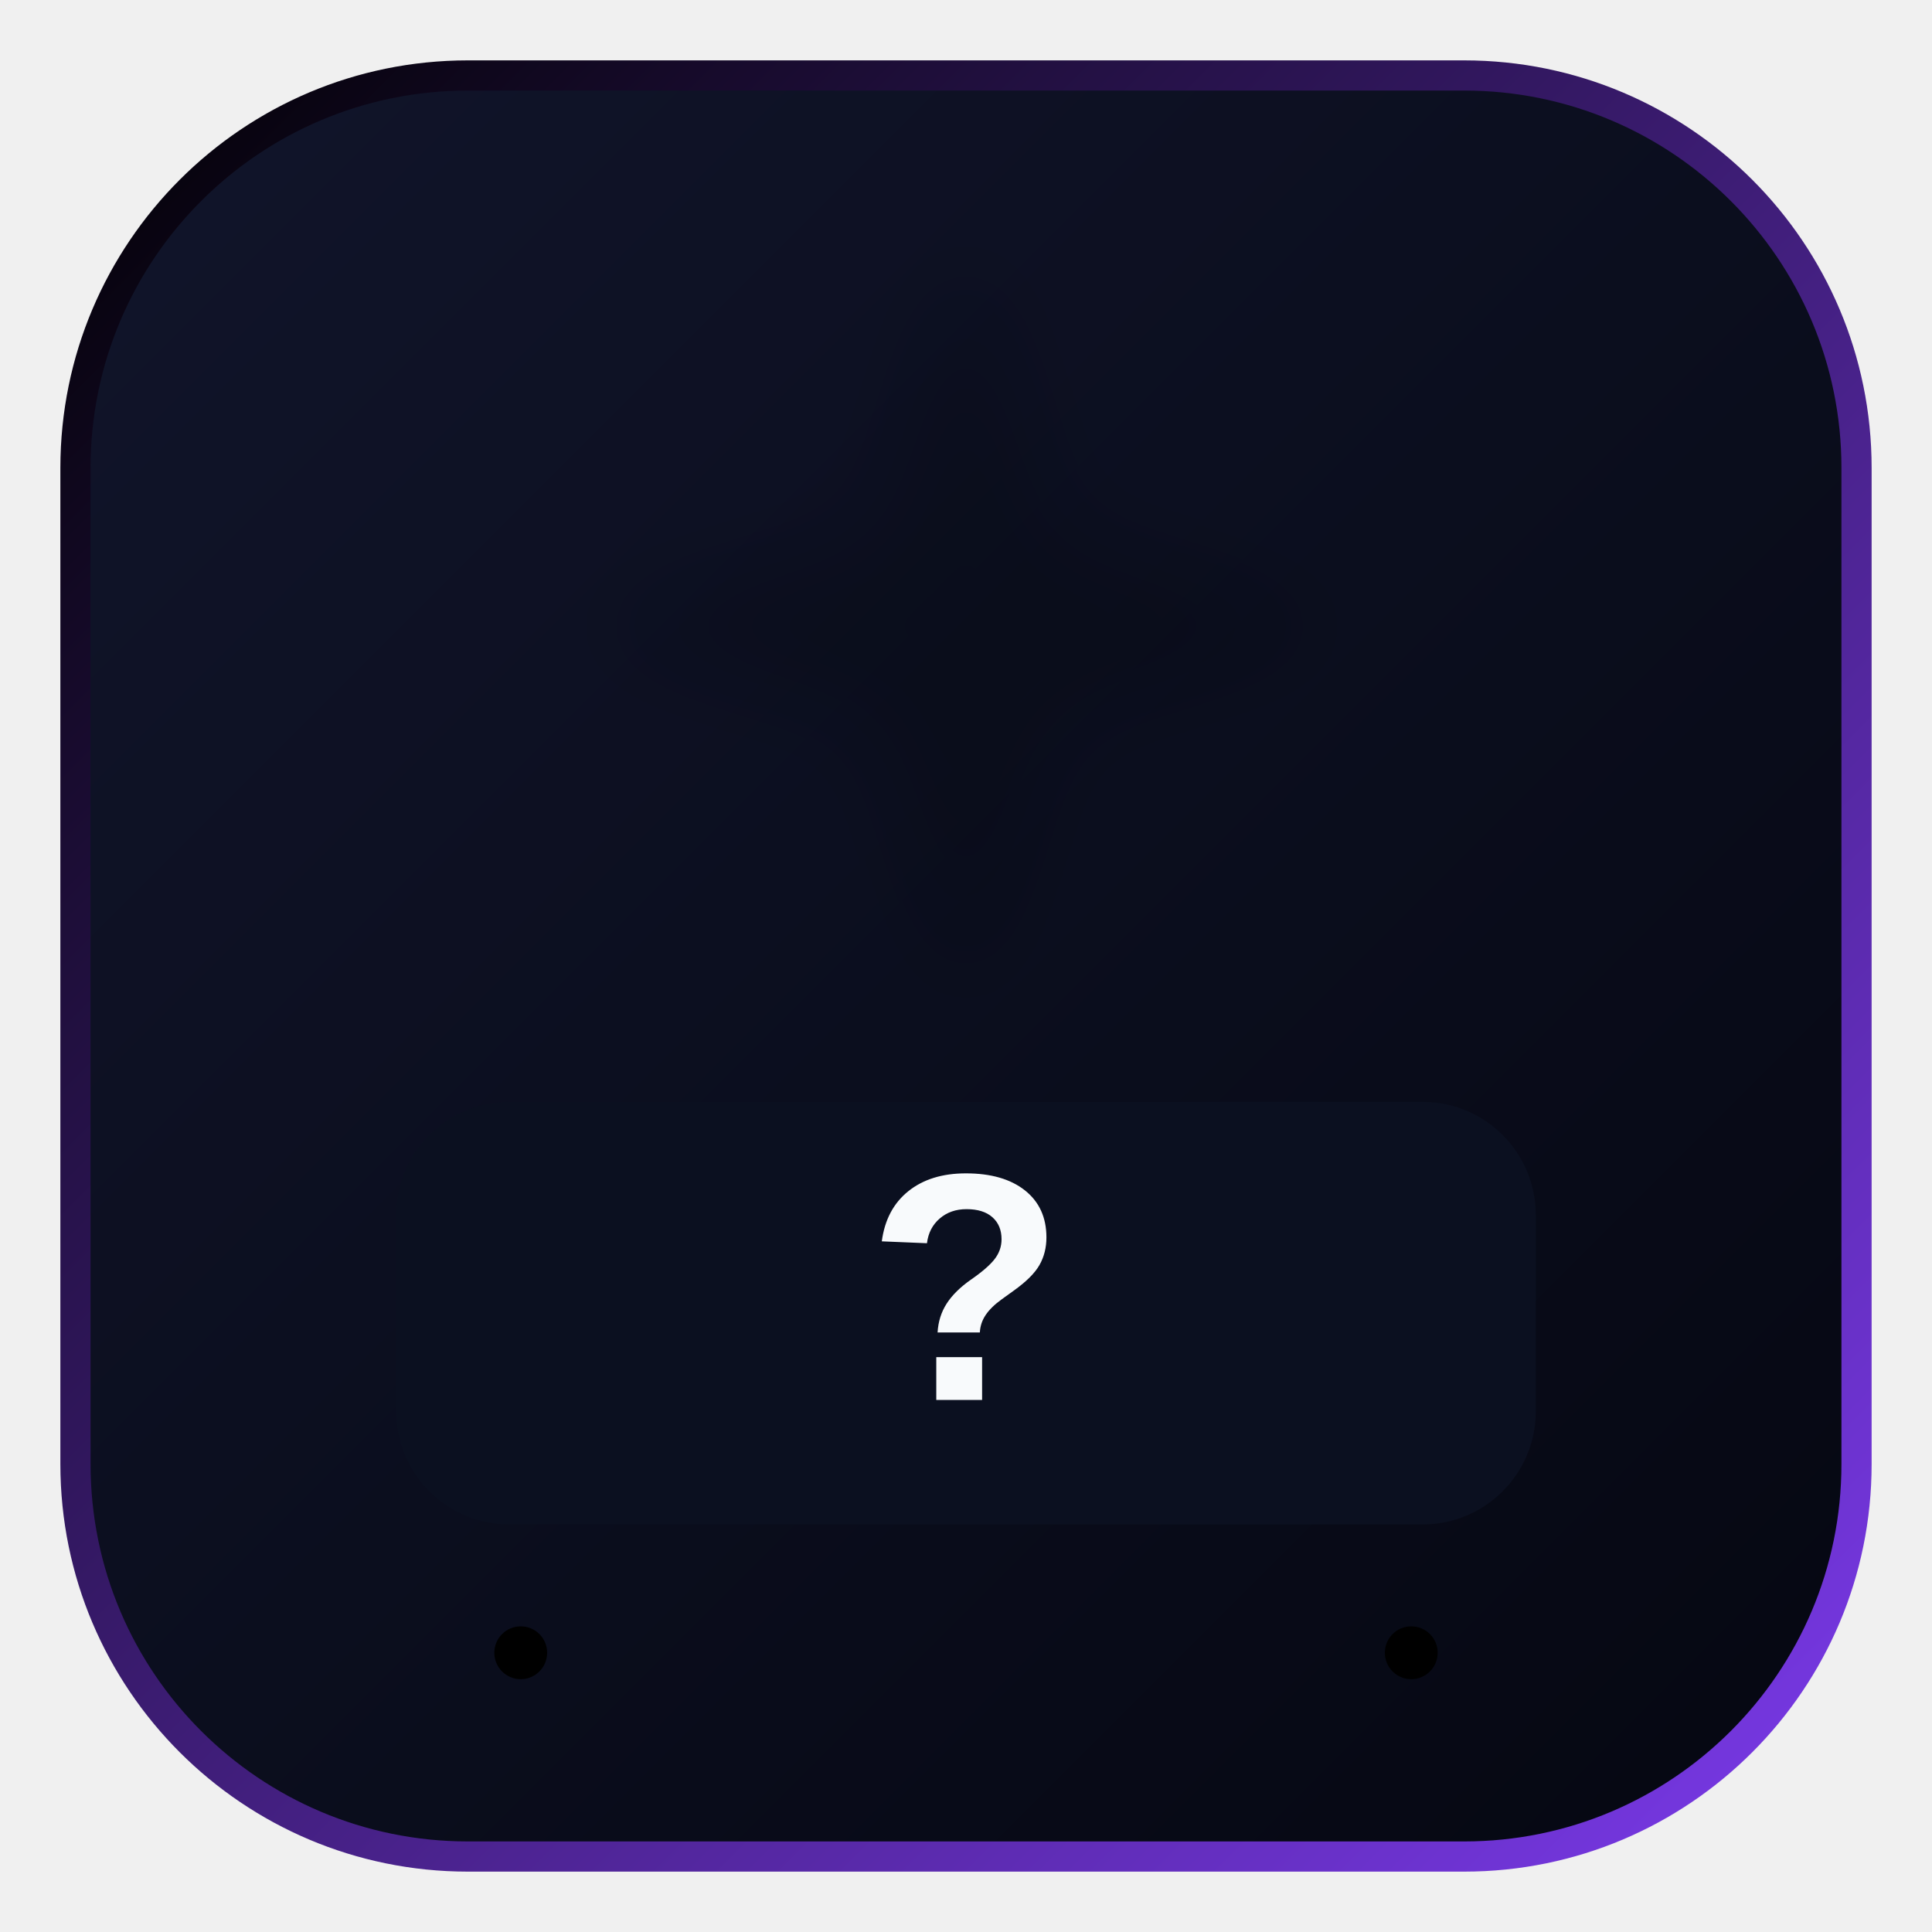
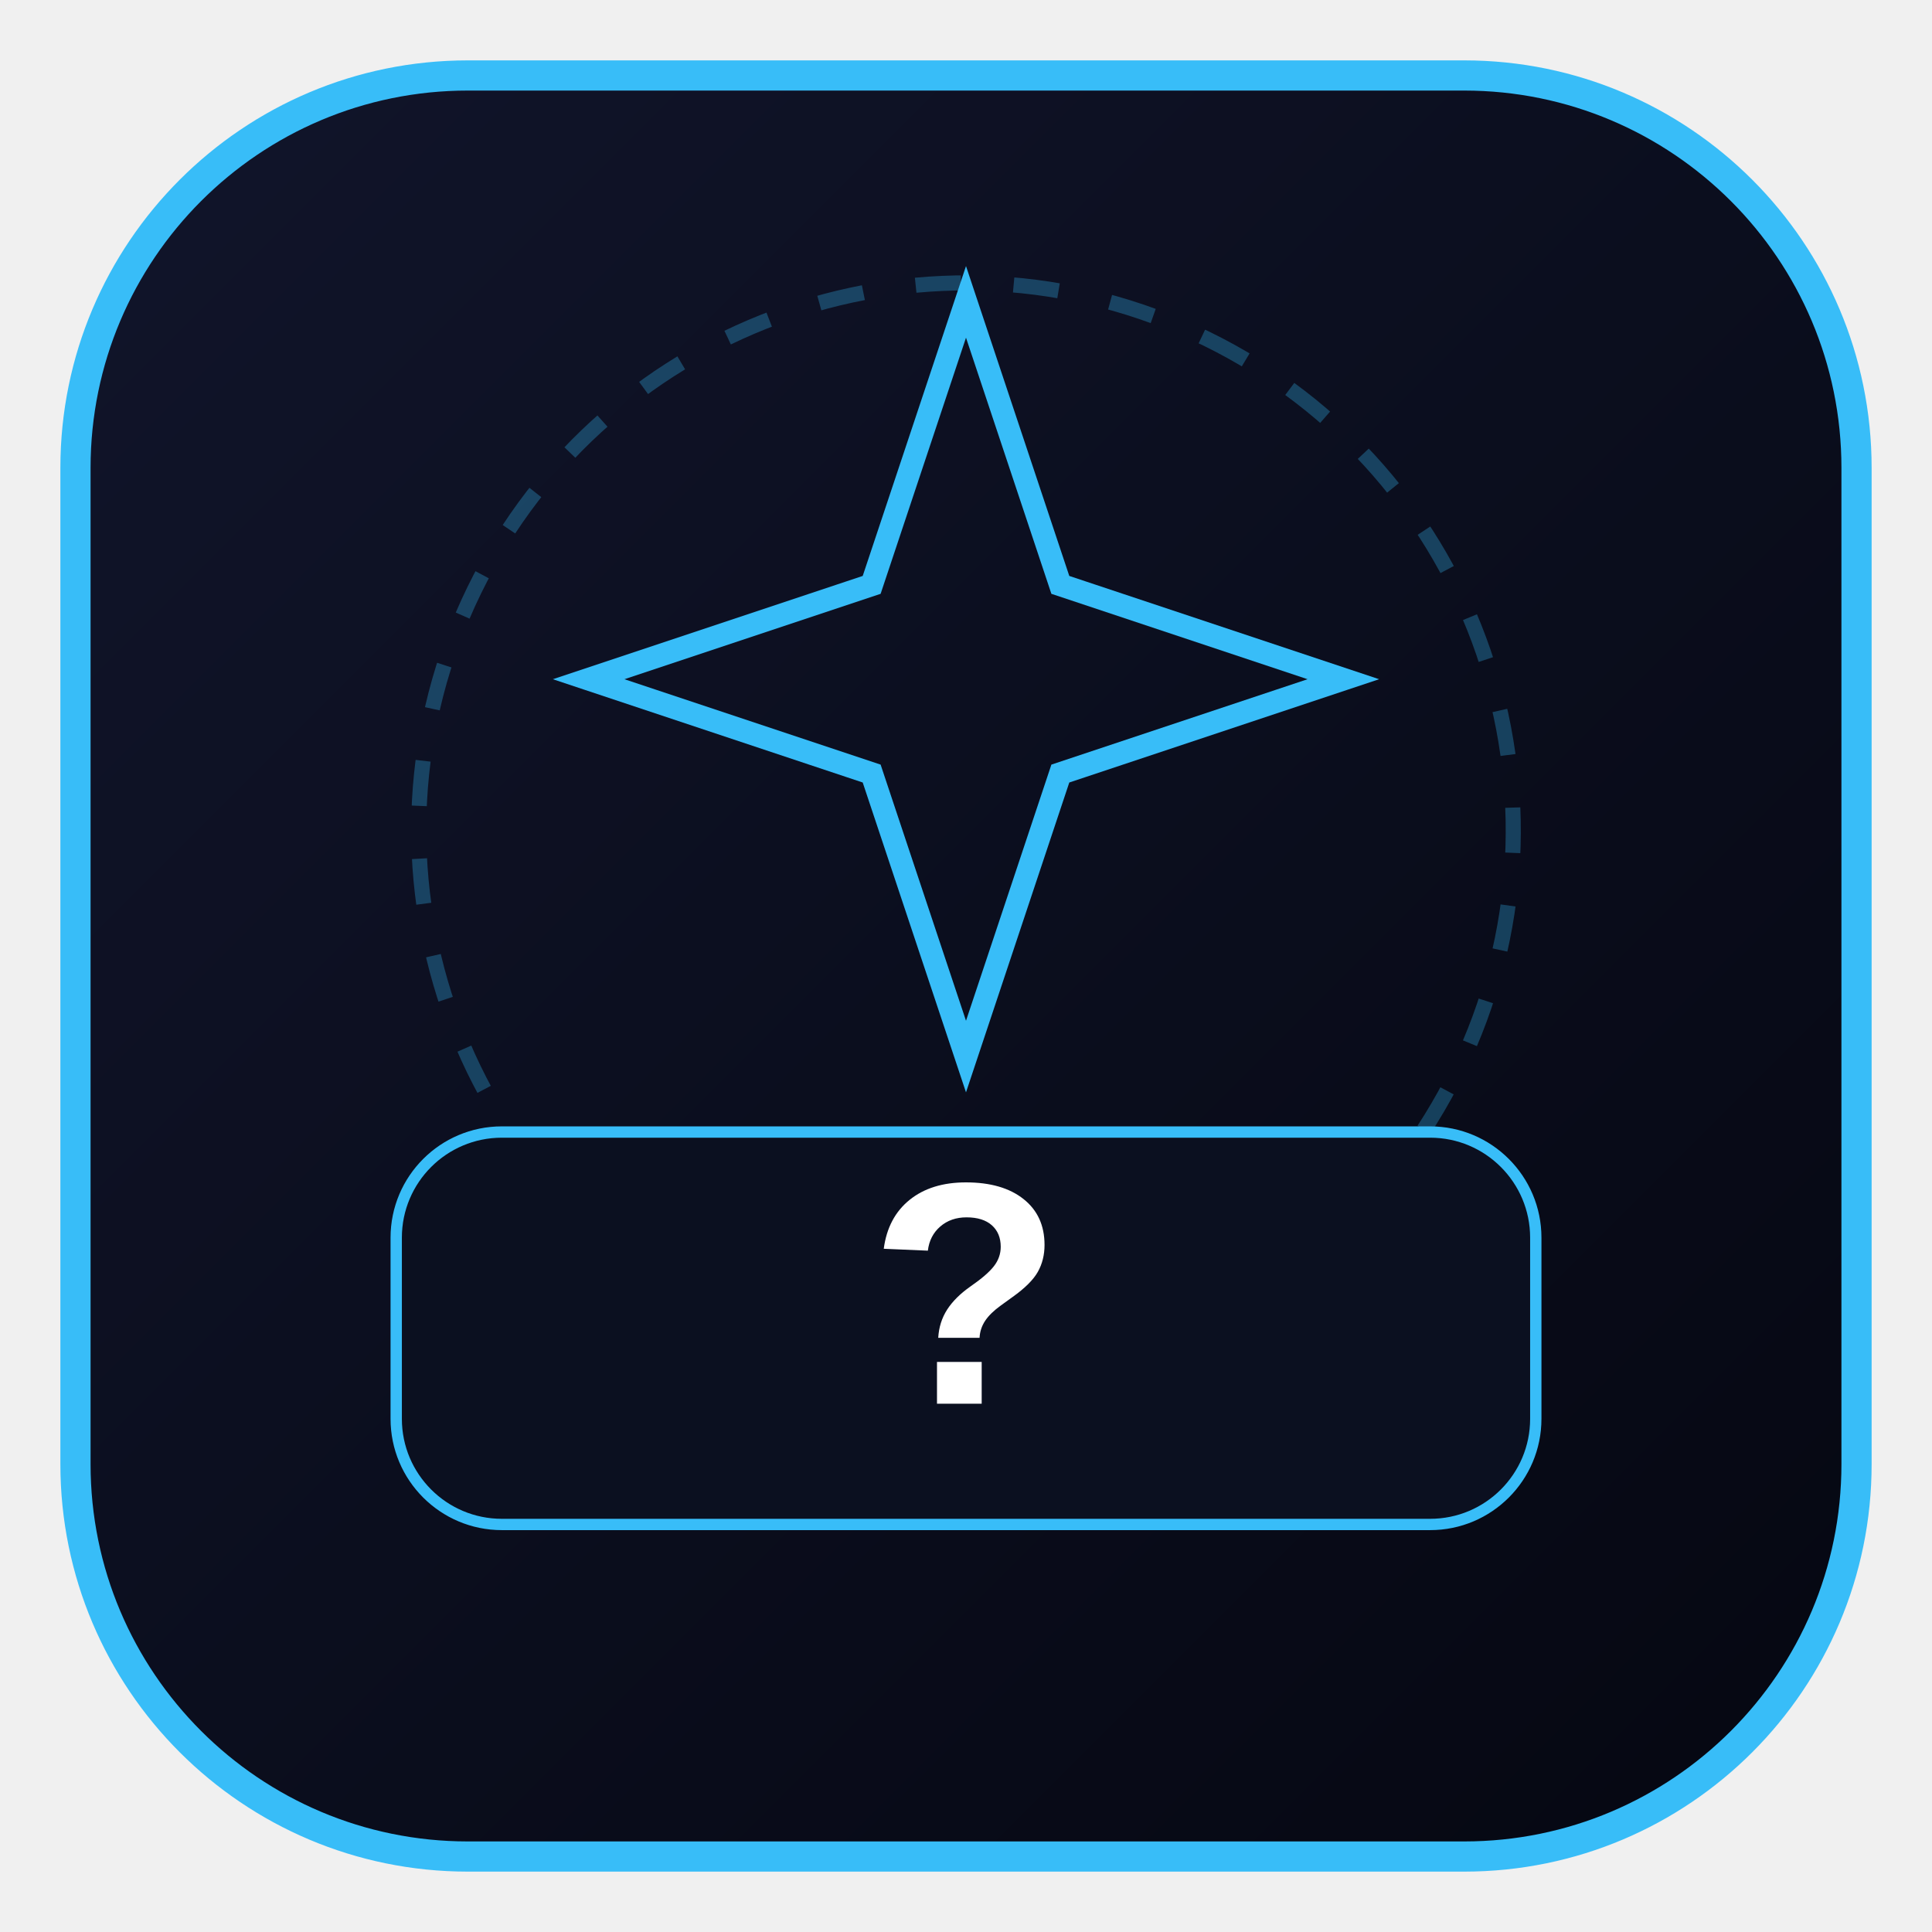
<svg xmlns="http://www.w3.org/2000/svg" width="512" height="512" viewBox="0 0 512 512">
  <defs>
-     <linearGradient id="bg" x1="0" y1="0" x2="1" y2="1">
+     <linearGradient id="b" x1="0" y1="0" x2="1" y2="1">
      <stop stop-color="#11152b" />
      <stop offset="1" stop-color="#050711" />
    </linearGradient>
-     <linearGradient id="glow" x1="0" y1="0" x2="1" y2="1">
-       <stop stop-color="38bdf8" />
-       <stop offset="1" stop-color="#7c3aed" />
-     </linearGradient>
-     <filter id="shadow">
-       <feGaussianBlur stdDeviation="12" />
-     </filter>
  </defs>
-   <rect x="20" y="20" width="472" height="472" rx="104" fill="url(#bg)" stroke="url(#glow)" stroke-width="8" />
-   <circle cx="256" cy="238" r="151" fill="none" stroke="38bdf8" stroke-opacity=".22" stroke-width="3" />
-   <circle cx="256" cy="238" r="125" fill="none" stroke="38bdf8" stroke-opacity=".45" stroke-width="2" stroke-dasharray="10 15" transform="rotate(296 256 238)" />
-   <path d="M256 66 L280 142 L356 166 L280 190 L256 266 L232 190 L156 166 L232 142 Z" fill="38bdf8" opacity=".16" filter="url(#shadow)" />
-   <path d="M256 91 L274 157 L340 175 L274 193 L256 259 L238 193 L172 175 L238 157 Z" fill="none" stroke="38bdf8" stroke-width="5" stroke-linejoin="round" />
-   <rect x="105" y="292" width="302" height="112" rx="30" fill="#0b1020" stroke="38bdf8" stroke-opacity=".7" stroke-width="3" />
-   <text x="256" y="371" fill="#f8fafc" font-family="Arial,Helvetica,sans-serif" font-size="86" font-weight="800" text-anchor="middle" letter-spacing="2">?</text>
-   <path d="M138 438 H374" stroke="38bdf8" stroke-width="5" stroke-linecap="round" />
-   <circle cx="138" cy="438" r="7" fill="38bdf8" />
-   <circle cx="374" cy="438" r="7" fill="38bdf8" />
+   <rect x="20" y="20" width="472" height="472" rx="104" fill="url(#b)" stroke="#38bdf8" stroke-width="8" />
+   <circle cx="256" cy="220" r="145" fill="none" stroke="#38bdf8" stroke-opacity=".3" stroke-width="4" stroke-dasharray="12 14" transform="rotate(296 256 220)" />
+   <path d="M256 80 L281 155 L356 180 L281 205 L256 280 L231 205 L156 180 L231 155 Z" fill="none" stroke="#38bdf8" stroke-width="6" />
+   <rect x="105" y="300" width="302" height="104" rx="28" fill="#0b1020" stroke="#38bdf8" stroke-width="3" />
+   <text x="256" y="372" fill="#fff" font-family="Arial,sans-serif" font-size="84" font-weight="800" text-anchor="middle">?</text>
</svg>
